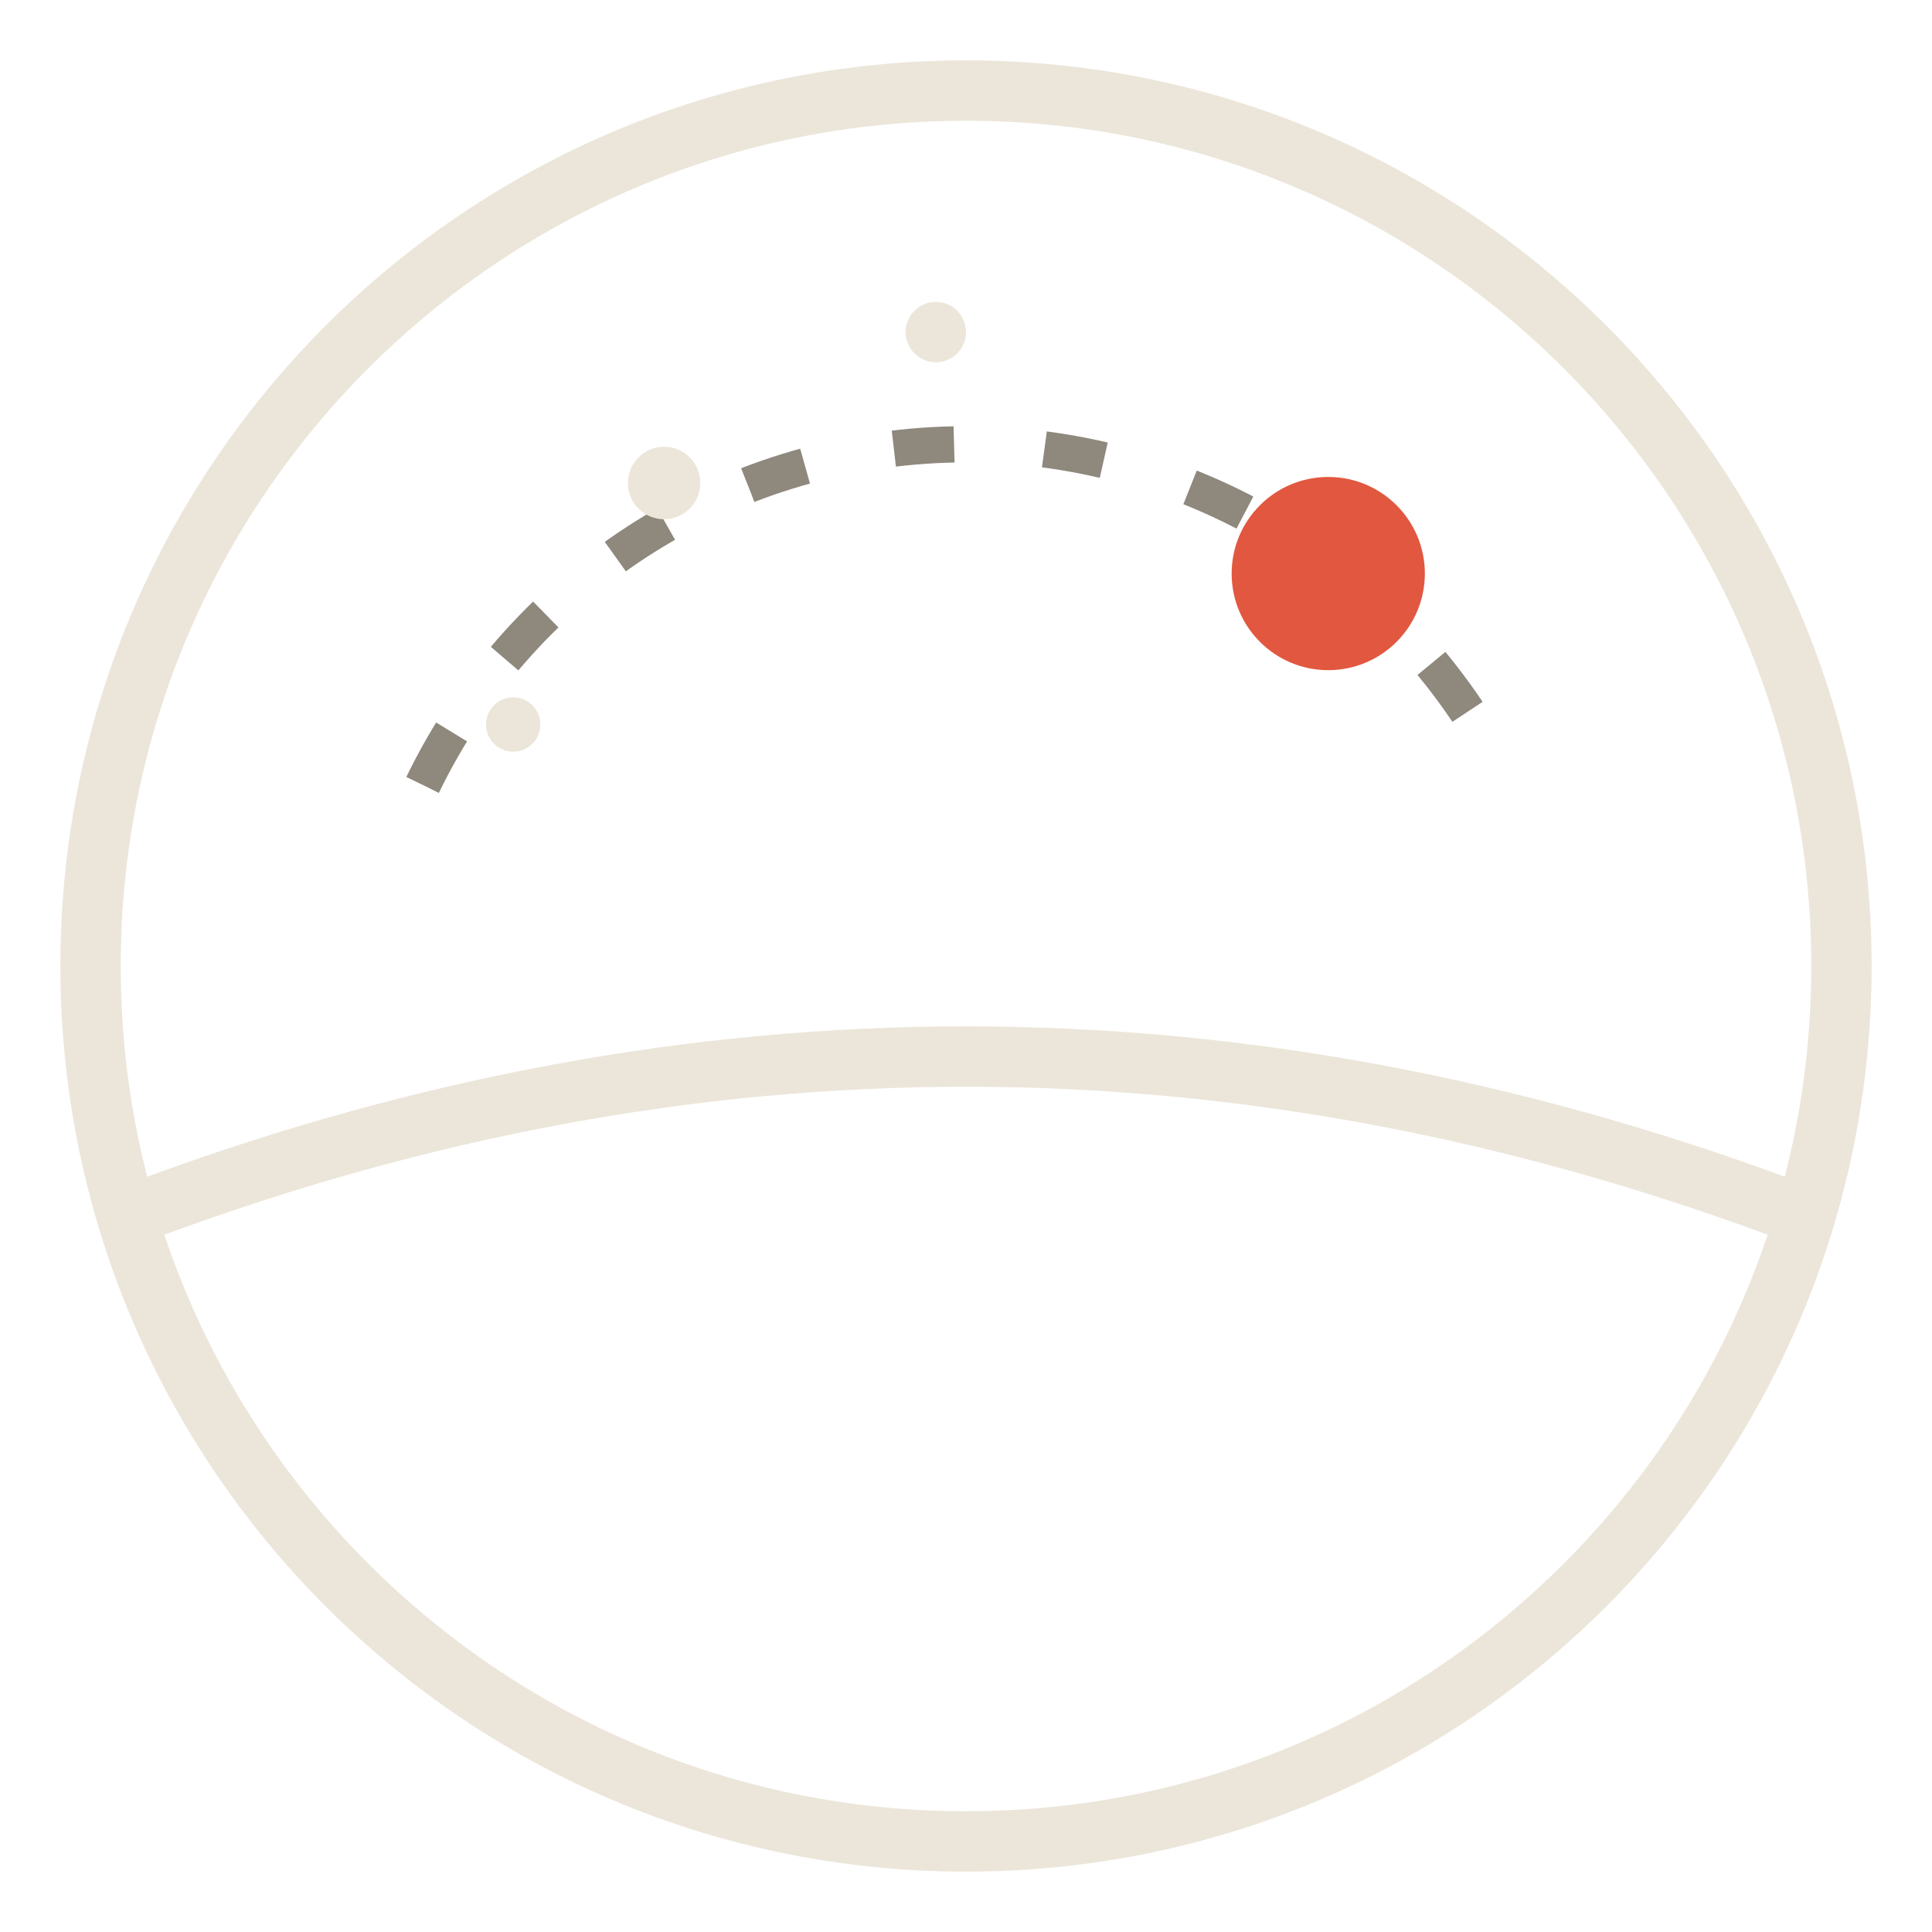
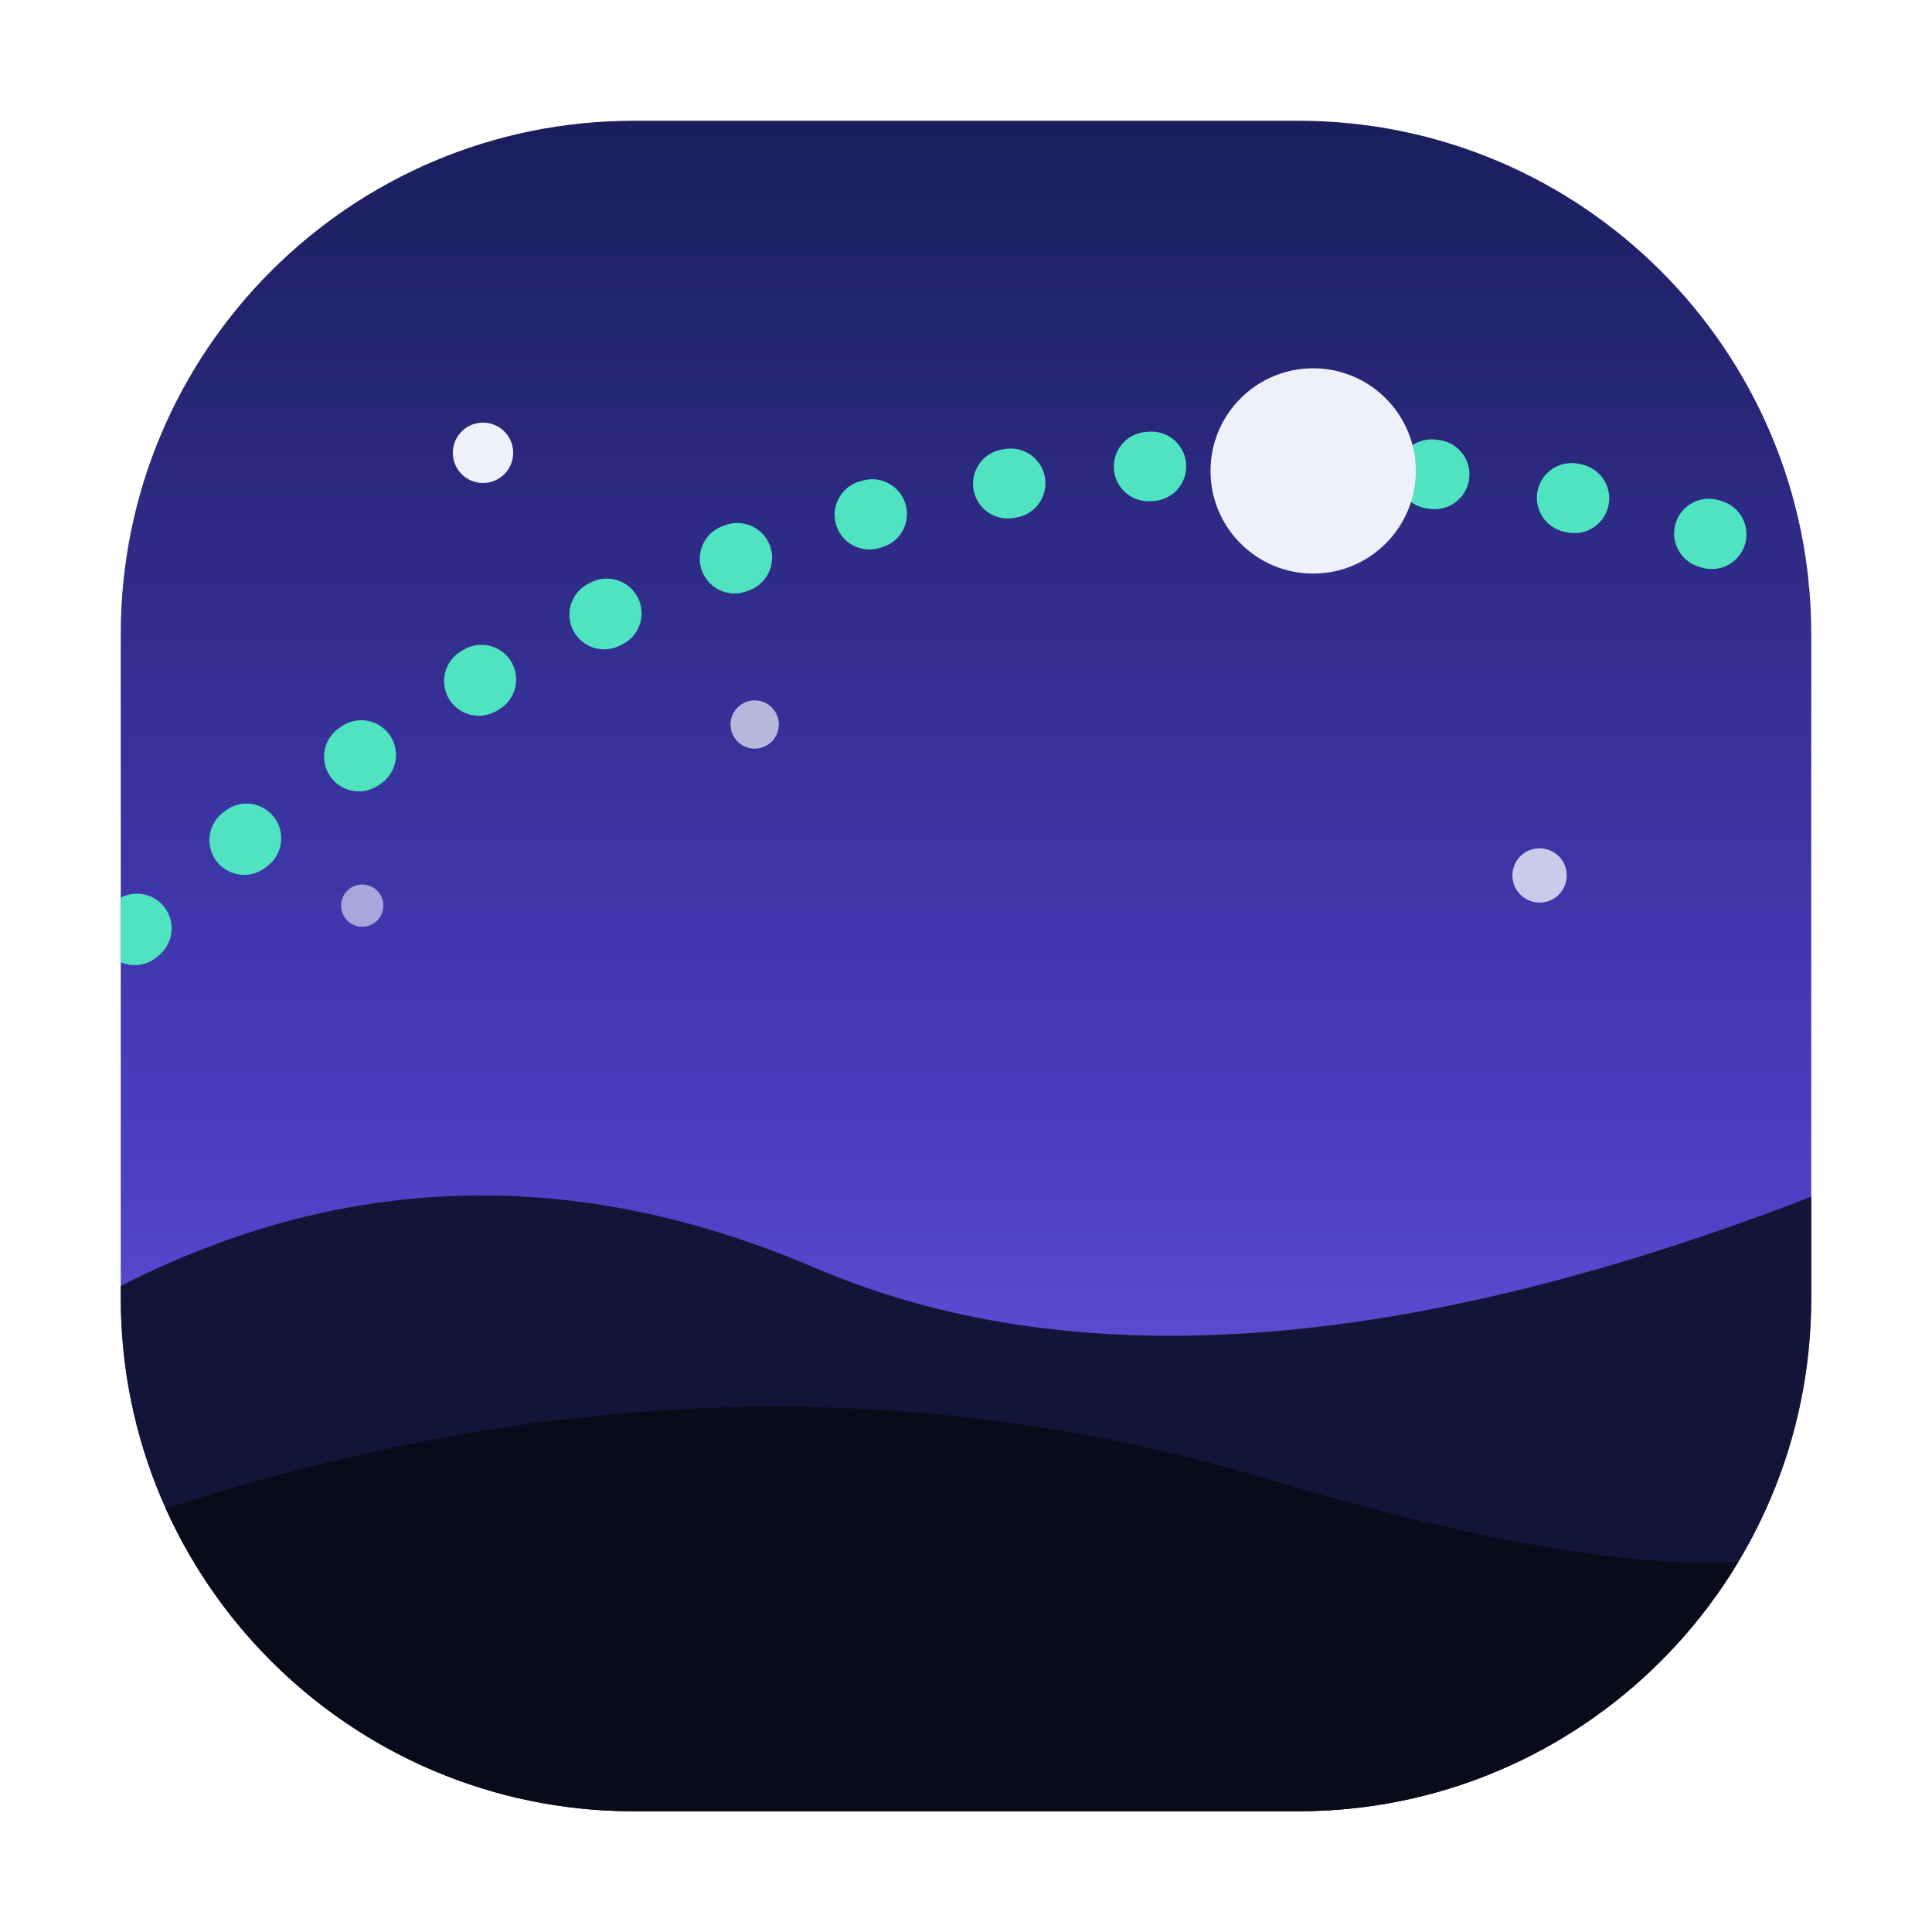
- <svg xmlns="http://www.w3.org/2000/svg" viewBox="0 0 64 64" fill="none">
-   <circle cx="32" cy="32" r="29" stroke="#ECE6DA" stroke-width="2" />
-   <path d="M5 40 Q32 30 59 40" stroke="#ECE6DA" stroke-width="2" />
-   <path d="M14 26 A20 20 0 0 1 50 26" stroke="#8E887D" stroke-width="1.2" stroke-dasharray="2 3" />
-   <circle cx="44" cy="19" r="3.2" fill="#E2573F" />
-   <circle cx="22" cy="16" r="1.2" fill="#ECE6DA" />
-   <circle cx="31" cy="11" r="1" fill="#ECE6DA" />
-   <circle cx="17" cy="24" r=".9" fill="#ECE6DA" />
+ <svg xmlns="http://www.w3.org/2000/svg" viewBox="0 0 64 64" role="img" aria-label="Space Commons">
+   <defs>
+     <linearGradient id="scw-sky" x1="0" y1="0" x2="0" y2="1">
+       <stop offset="0" stop-color="#1A1E5C" />
+       <stop offset=".62" stop-color="#4B3FC4" />
+       <stop offset="1" stop-color="#8B6CF2" />
+     </linearGradient>
+     <clipPath id="scw-win">
+       <rect x="4" y="4" width="56" height="56" rx="17" />
+     </clipPath>
+   </defs>
+   <g clip-path="url(#scw-win)">
+     <rect x="4" y="4" width="56" height="56" fill="url(#scw-sky)" />
+     <g fill="#EEF0FA">
+       <circle cx="16" cy="15" r="1" />
+       <circle cx="25" cy="24" r=".8" opacity=".7" />
+       <circle cx="51" cy="29" r=".9" opacity=".8" />
+       <circle cx="12" cy="30" r=".7" opacity=".6" />
+     </g>
+     <path d="M1 34 Q30 6 63 20" fill="none" stroke="#4FE3C1" stroke-width="2.3" stroke-dasharray=".1 4.6" stroke-linecap="round" />
+     <circle cx="43.5" cy="15.6" r="3.4" fill="#EEF0FA" />
+     <path d="M0 45 Q13 36 27 42 T64 38 V64 H0Z" fill="#121538" />
+     <path d="M0 52 Q22 43 42 49 T64 48 V64 H0Z" fill="#090B1A" />
+   </g>
</svg>
